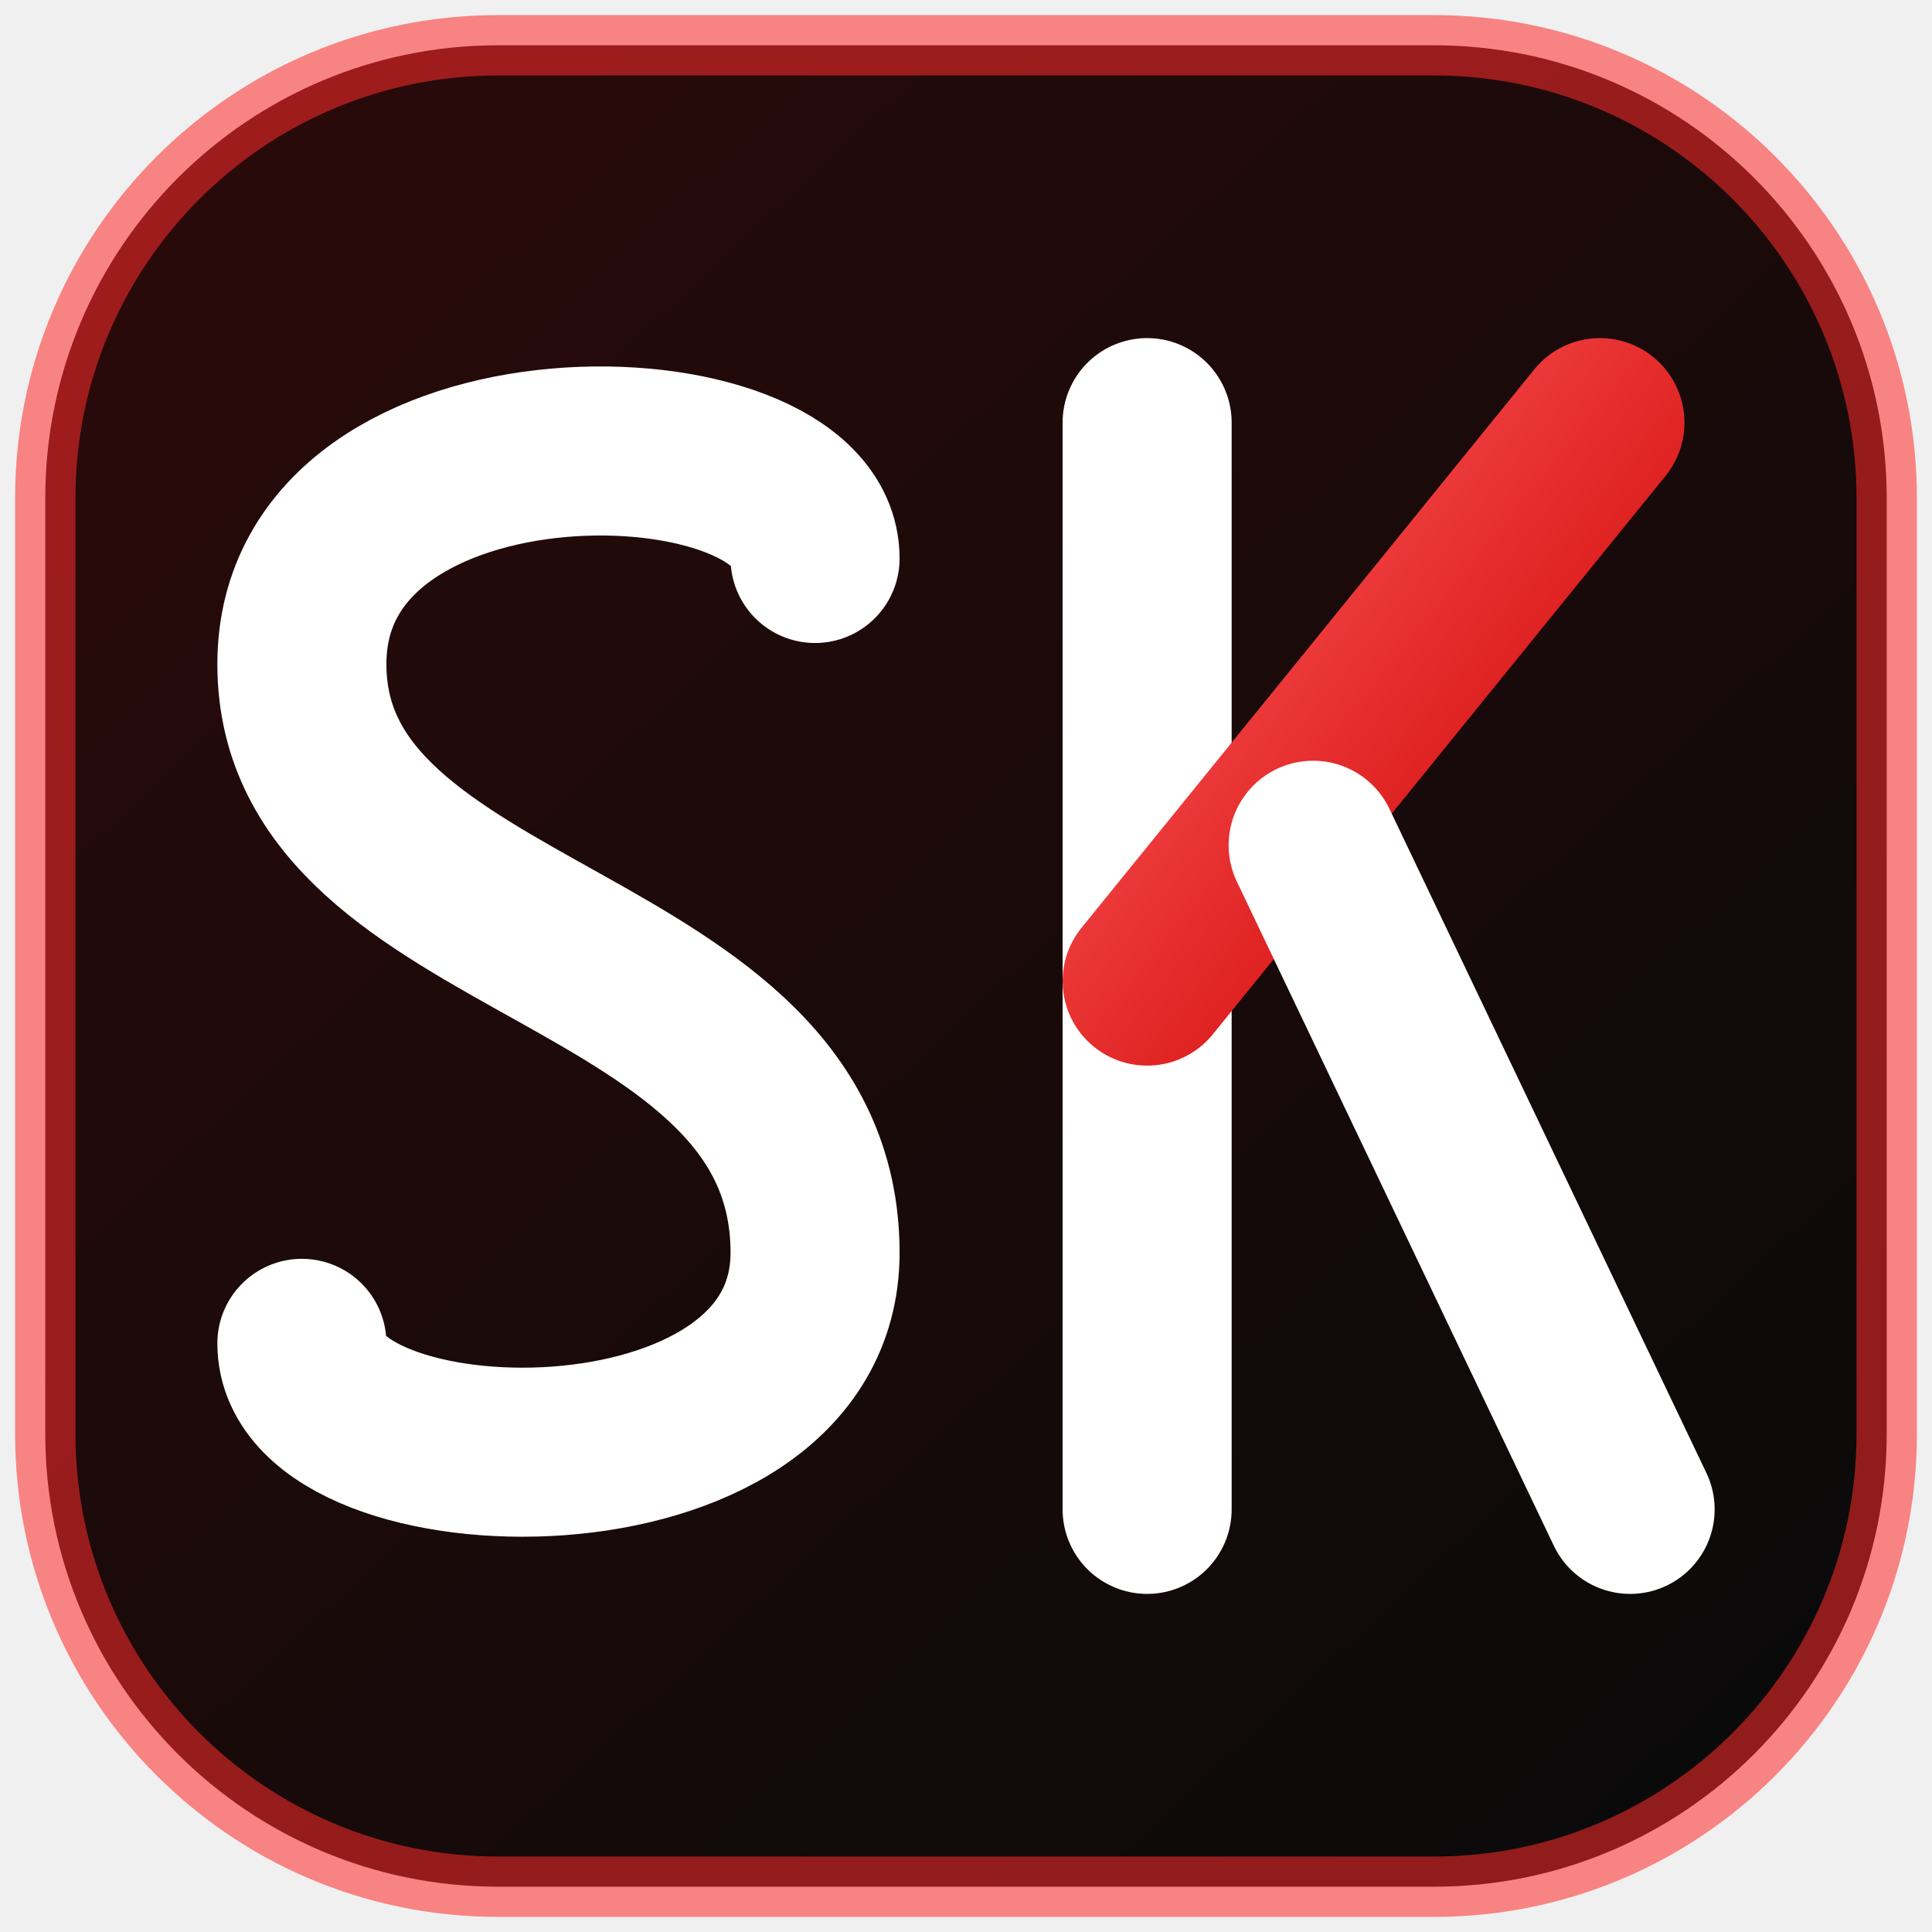
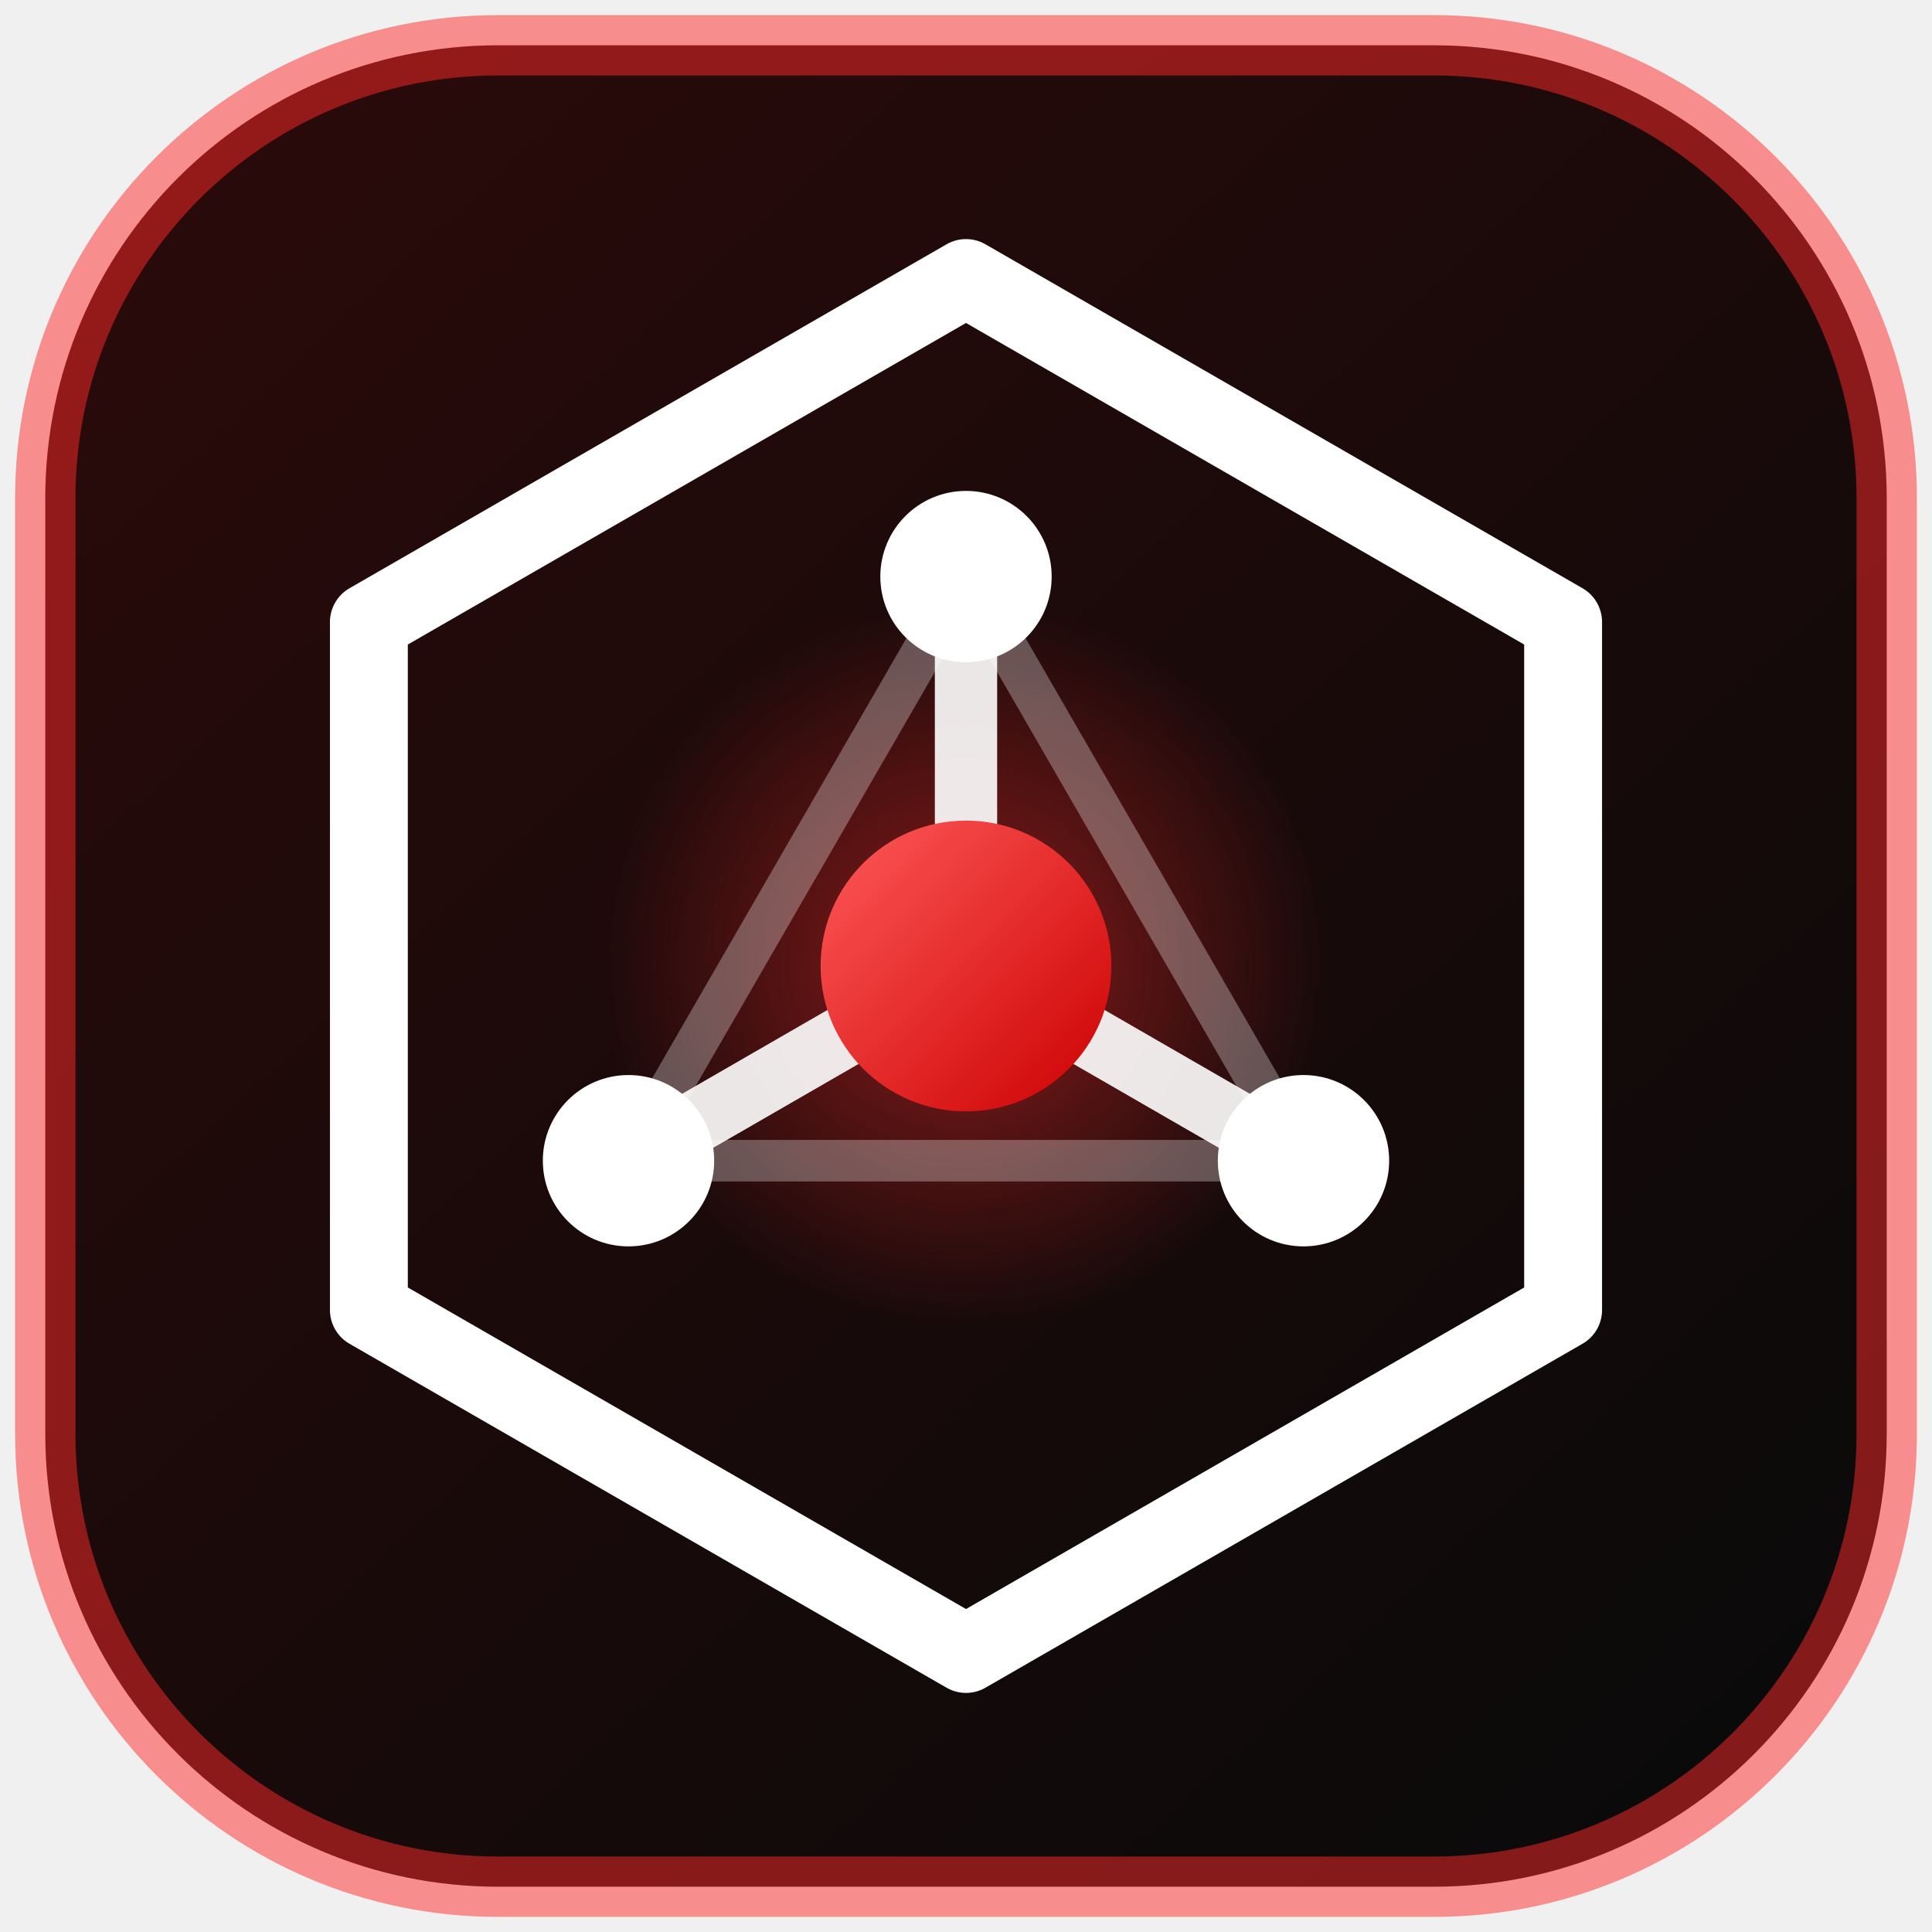
<svg xmlns="http://www.w3.org/2000/svg" viewBox="0 0 64 64">
  <defs>
-     <linearGradient id="g" x1="6" y1="4" x2="58" y2="60" gradientUnits="userSpaceOnUse">
+     <linearGradient id="bg" x1="6" y1="4" x2="58" y2="60" gradientUnits="userSpaceOnUse">
      <stop offset="0" stop-color="#2a0a0a" />
      <stop offset="1" stop-color="#0a0a0a" />
    </linearGradient>
-     <linearGradient id="r" x1="0" y1="0" x2="1" y2="1">
-       <stop offset="0" stop-color="#ff5a5a" />
-       <stop offset="1" stop-color="#cc0000" />
-     </linearGradient>
  </defs>
-   <rect x="1.5" y="1.5" width="61" height="61" rx="15" fill="url(#g)" stroke="#ff2b2b" stroke-opacity=".55" stroke-width="2" />
-   <g fill="none" stroke-width="5.6" stroke-linecap="round" stroke-linejoin="round">
-     <path d="M27 18.5C27 13.5 10 13 10 22c0 9.5 17 9 17 19.5 0 8.5-17 8-17 3" stroke="#fff" />
-     <path d="M38 14v36" stroke="#fff" />
-     <path d="M53 14 38 32.5" stroke="url(#r)" />
-     <path d="M43.5 28 54 50" stroke="#fff" />
+   <rect x="1.5" y="1.5" width="61" height="61" rx="15" fill="url(#bg)" stroke="#ff2b2b" stroke-opacity=".5" stroke-width="2" />
+   <g transform="translate(32 32) scale(.86) translate(-32 -32)">
+     <defs>
+       <linearGradient id="lr" x1="0" y1="0" x2="1" y2="1">
+         <stop offset="0" stop-color="#ff5a5a" />
+         <stop offset="1" stop-color="#cc0000" />
+       </linearGradient>
+       <radialGradient id="lh">
+         <stop offset="0" stop-color="#ff2b2b" stop-opacity=".5" />
+         <stop offset="1" stop-color="#ff2b2b" stop-opacity="0" />
+       </radialGradient>
+     </defs>
+     <circle cx="32" cy="32" r="14" fill="url(#lh)" />
+     <g fill="none" stroke-linejoin="round" stroke-linecap="round">
+       <path d="M32 5.5 55 18.75v26.5L32 58.5 9 45.25v-26.5Z" stroke="#fff" stroke-width="3" />
+       <path d="M32 17 45 39.5H19Z" stroke="#fff" stroke-opacity=".3" stroke-width="1.6" />
+       <path d="M32 32V17M32 32l13 7.5M32 32 19 39.5" stroke="#fff" stroke-opacity=".9" stroke-width="2.4" />
+     </g>
+     <circle cx="32" cy="32" r="5.6" fill="url(#lr)" />
+     <circle cx="32" cy="17" r="3.3" fill="#fff" />
+     <circle cx="45" cy="39.5" r="3.3" fill="#fff" />
+     <circle cx="19" cy="39.5" r="3.3" fill="#fff" />
  </g>
</svg>
